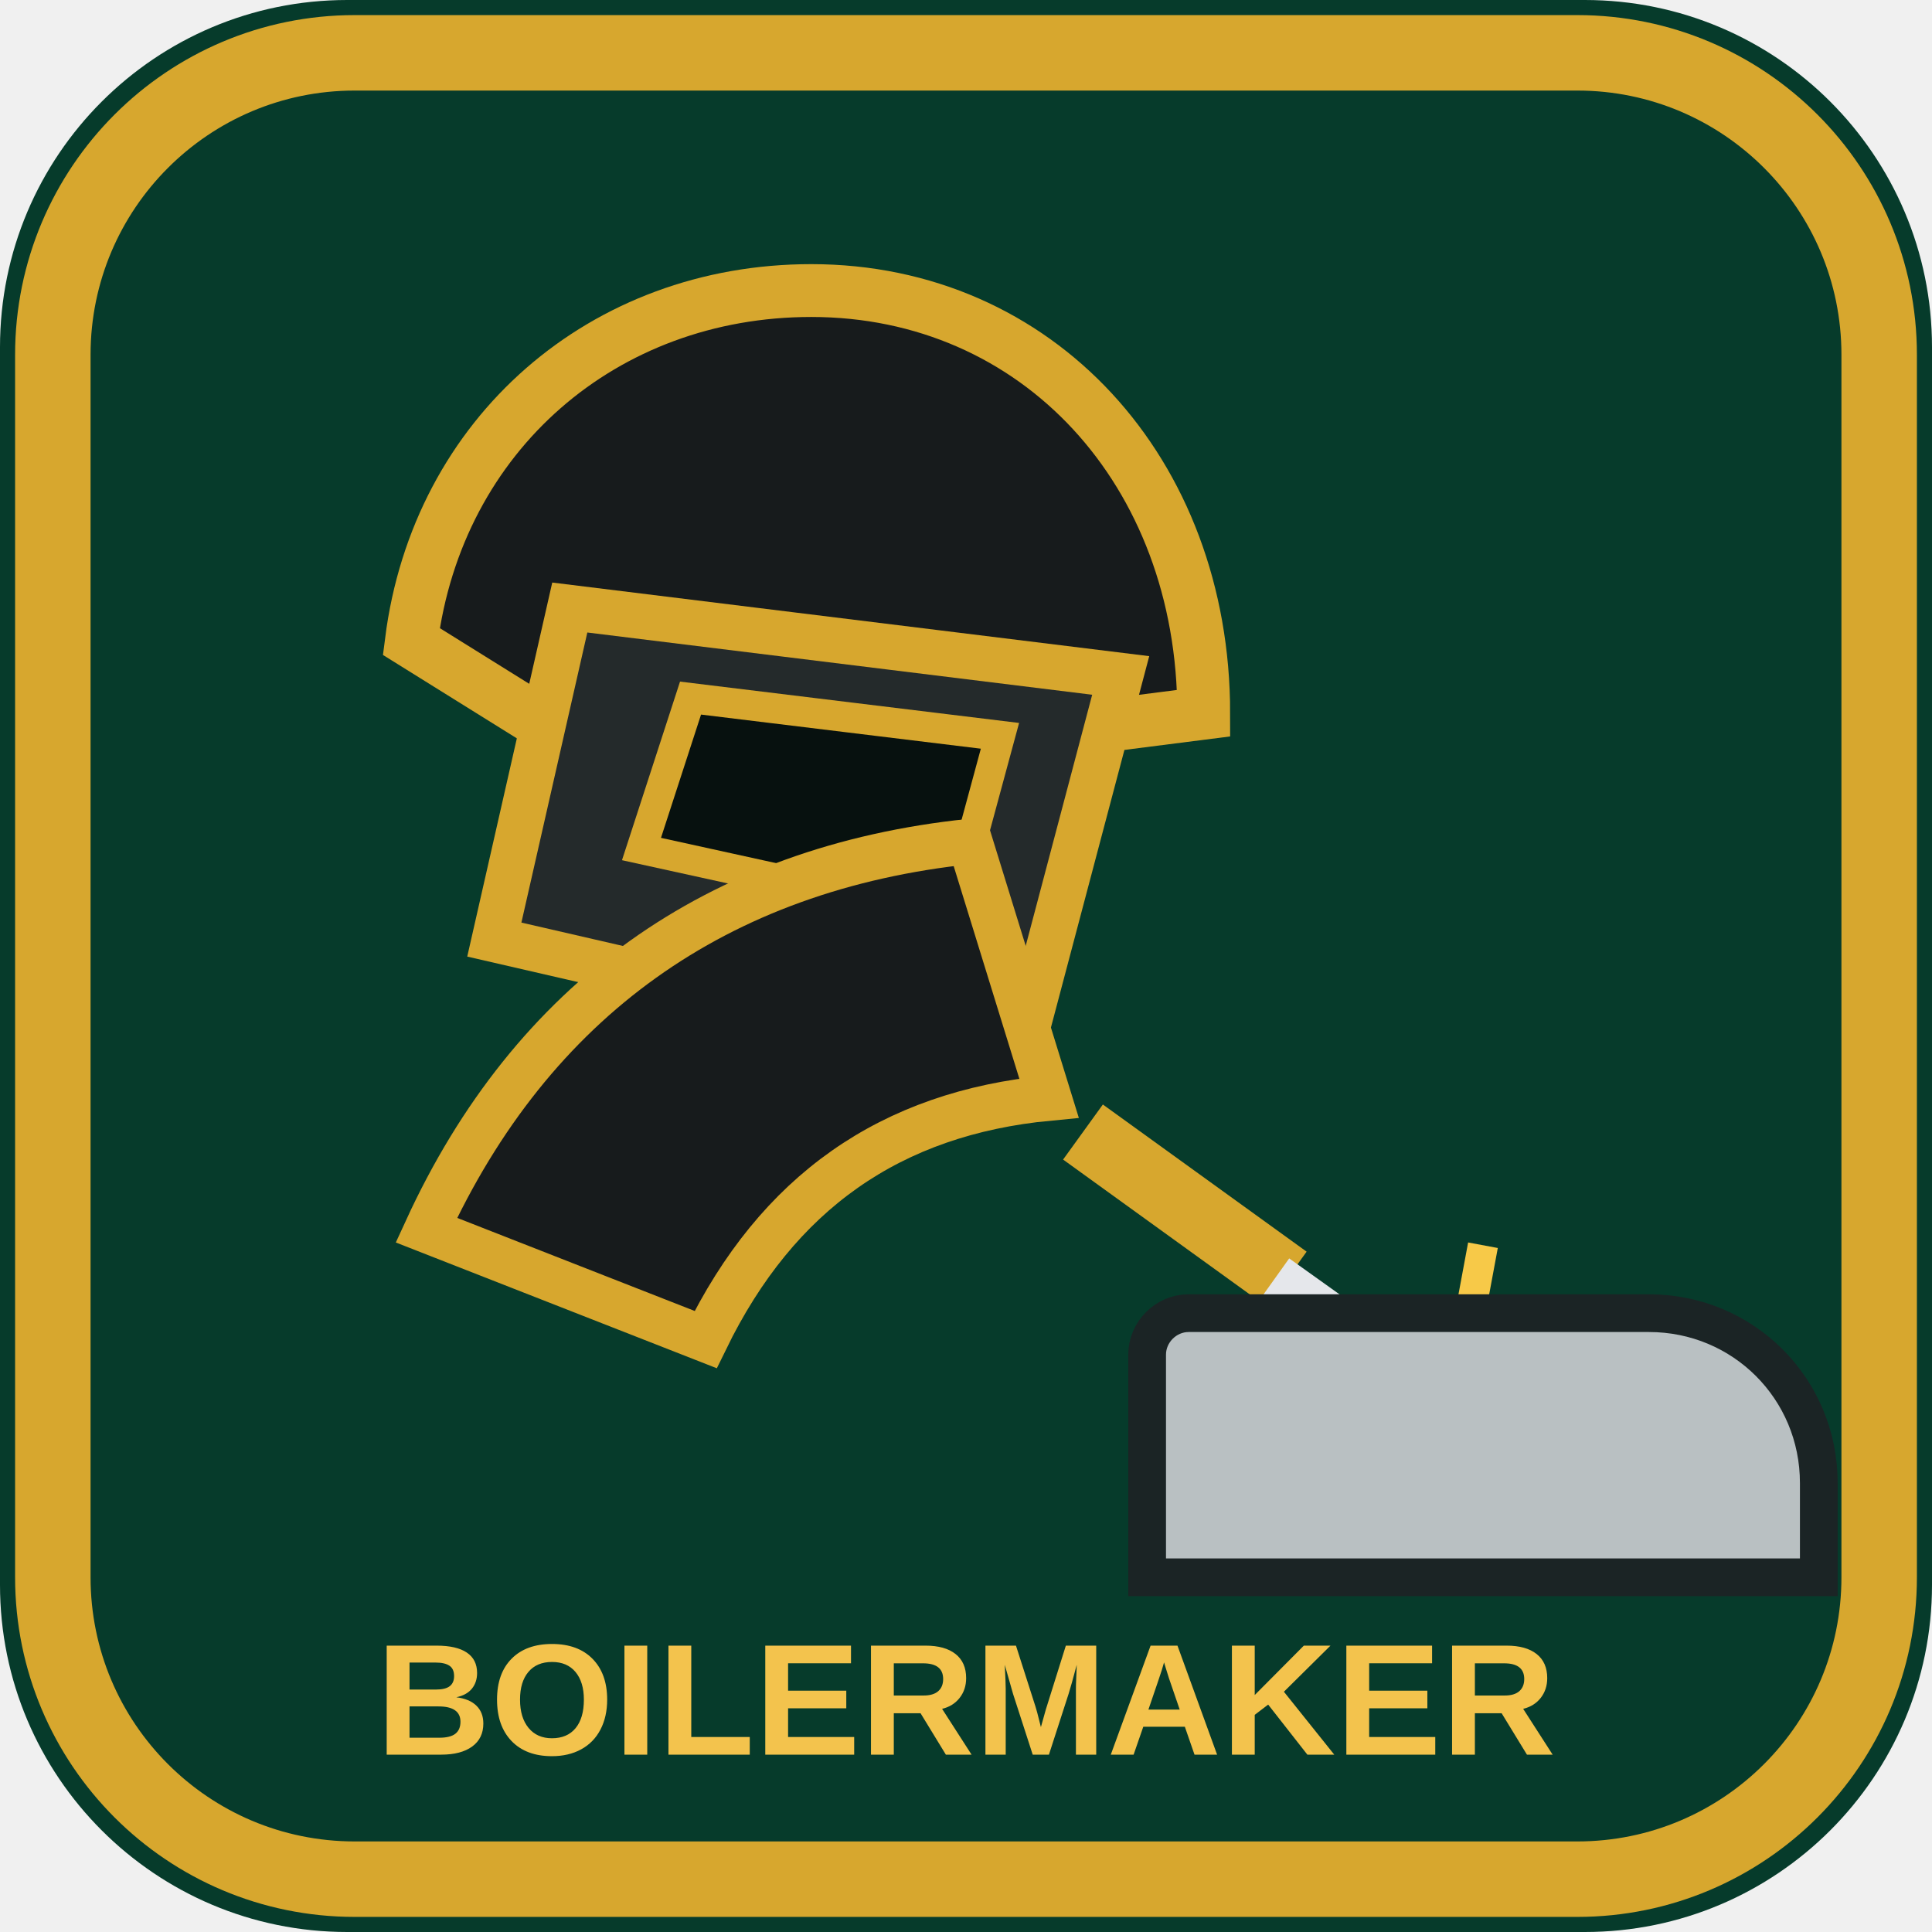
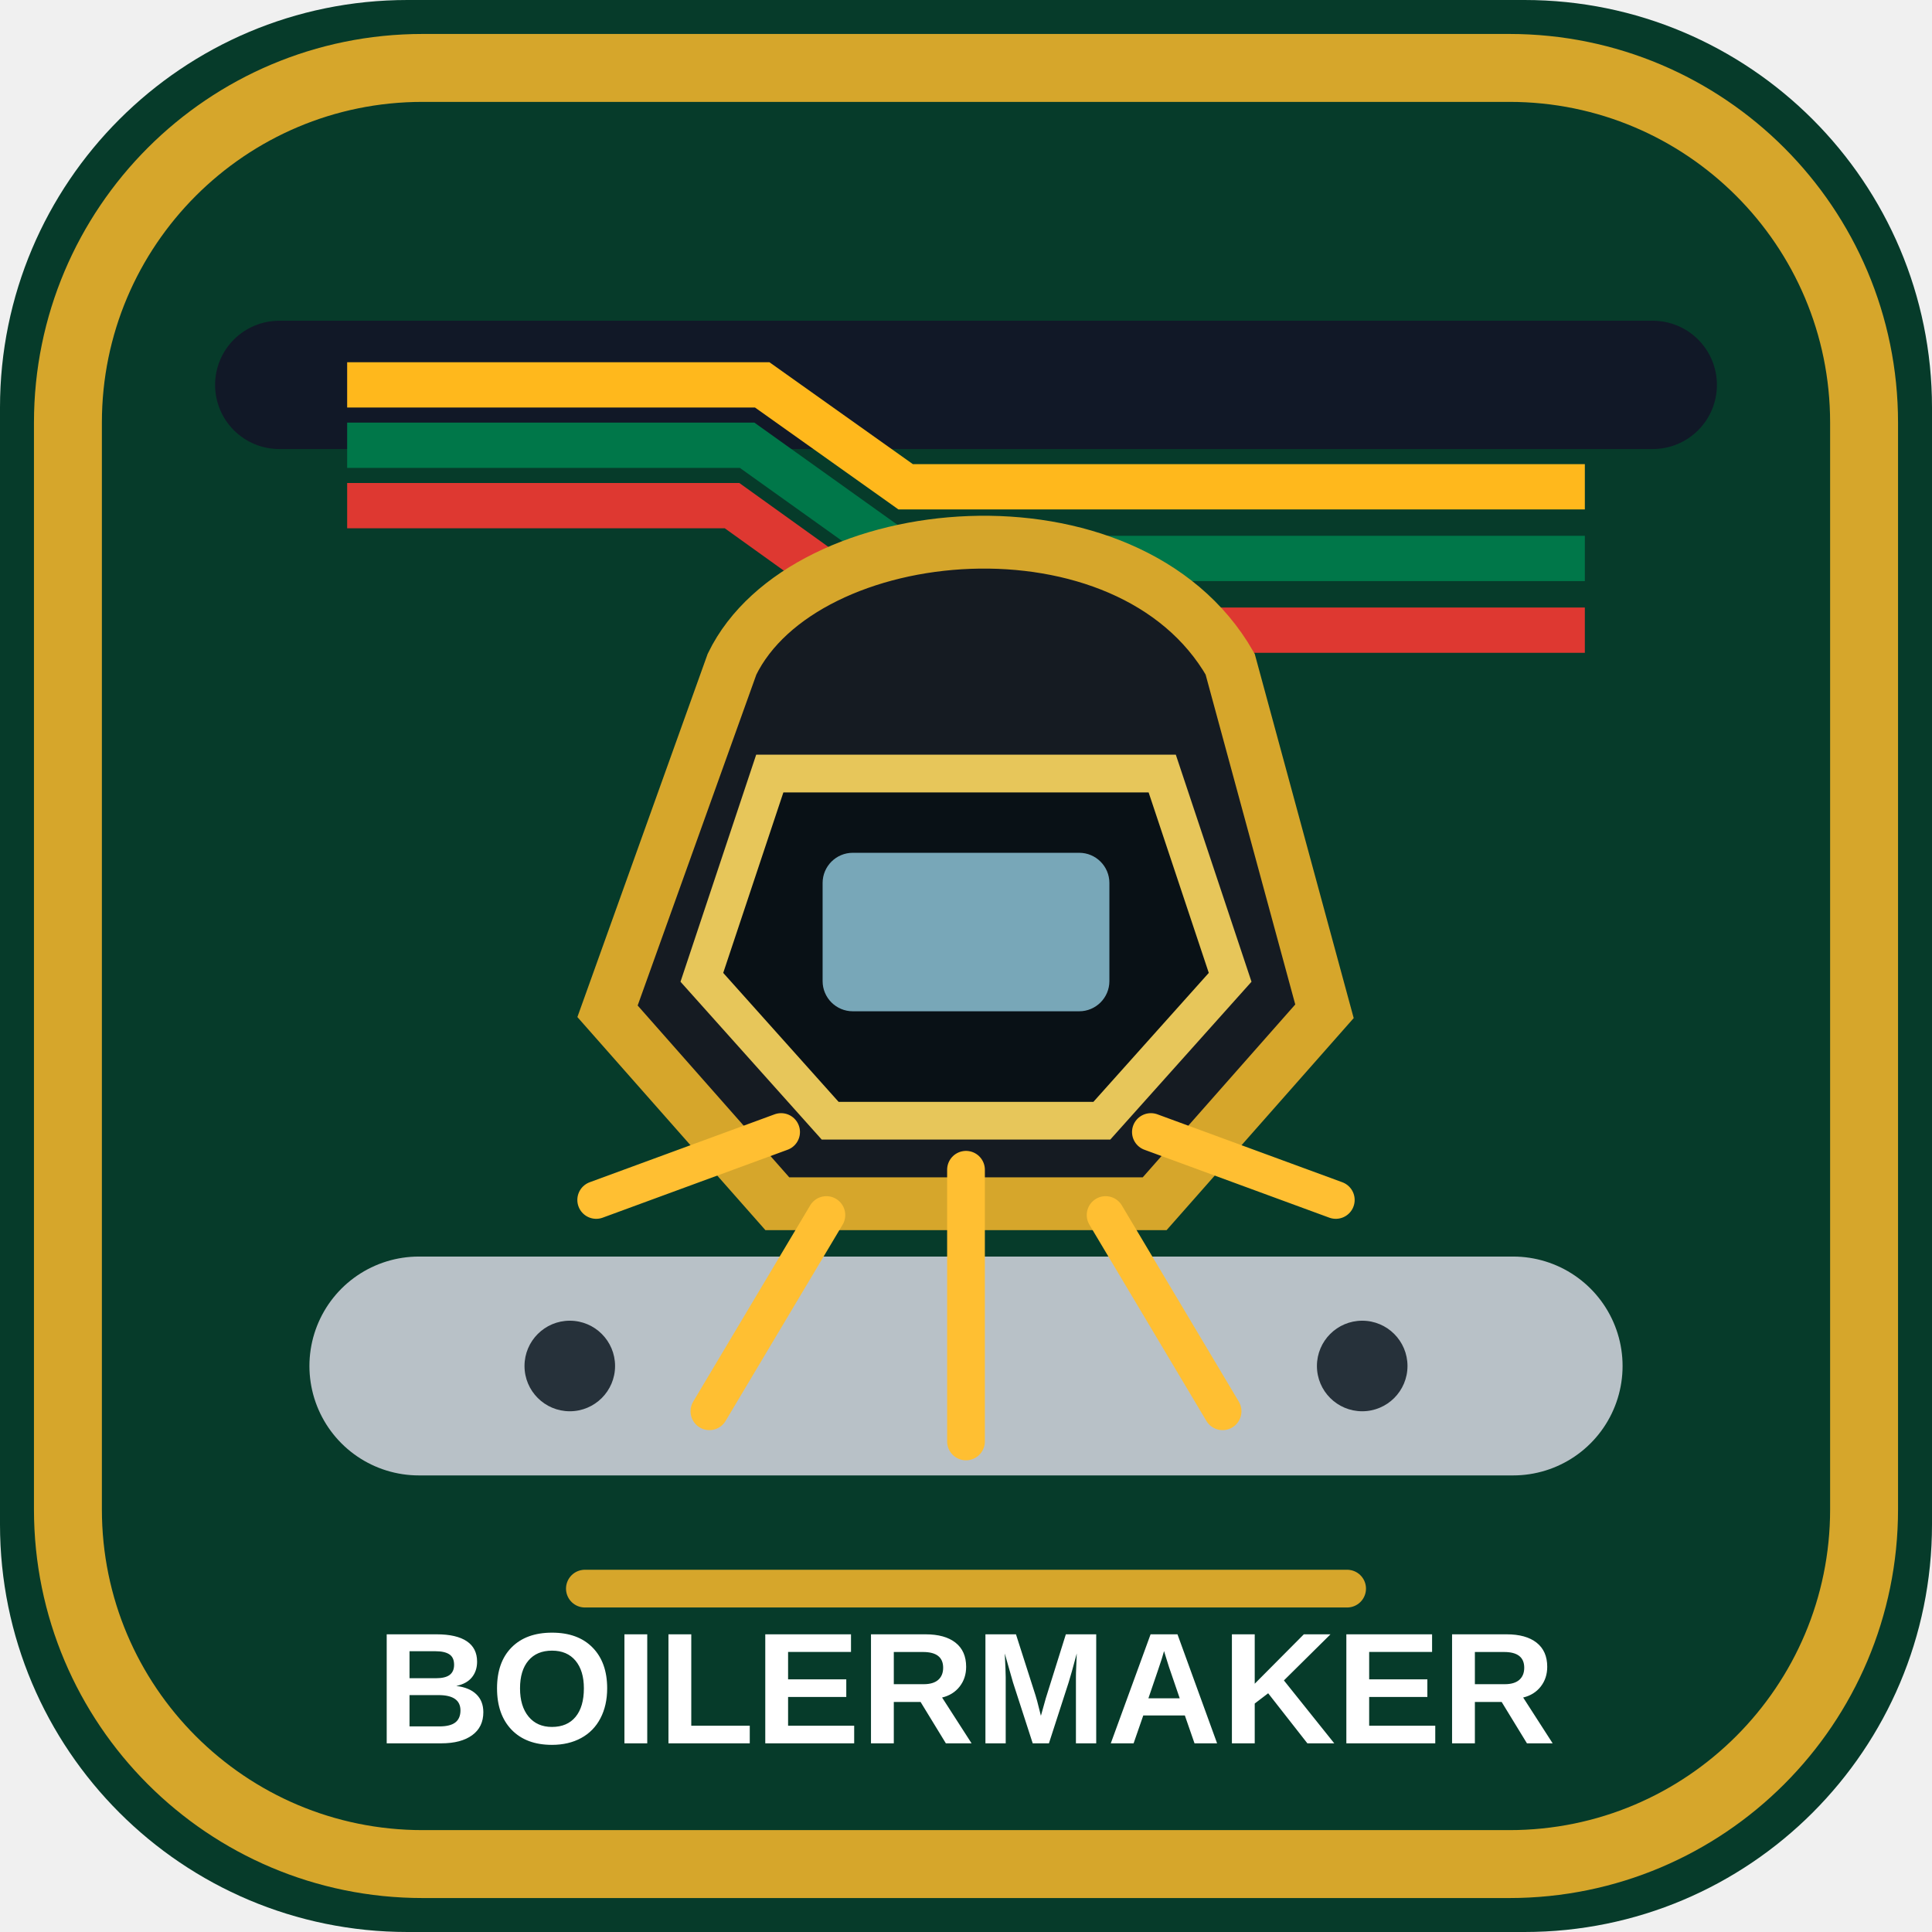
- <svg xmlns="http://www.w3.org/2000/svg" viewBox="0 0 512 512">
-   <rect width="512" height="512" rx="92" fill="#063b2b" />
-   <rect x="14" y="14" width="484" height="484" rx="80" fill="none" stroke="#d7a72e" stroke-width="20" />
-   <path d="M319 189c0-64-44-112-104-112-55 0-99 38-106 93l61 38 149-19z" fill="#171b1c" stroke="#d7a72e" stroke-width="14" />
-   <path d="M151 161l146 18-27 102-139-32z" fill="#242a2b" stroke="#d7a72e" stroke-width="12" />
-   <path d="M183 185l82 10-13 48-82-18z" fill="#07110f" stroke="#d7a72e" stroke-width="8" />
-   <path d="M278 291c-42 4-72 25-91 64l-74-29c28-61 77-96 144-103z" fill="#171b1c" stroke="#d7a72e" stroke-width="12" />
-   <path d="M287 300l54 39" stroke="#d7a72e" stroke-width="18" />
-   <path d="M337 340l49 35" stroke="#e5e7eb" stroke-width="16" />
-   <g stroke="#f7c948" stroke-width="8">
-     <path d="M391 374l38-24" />
-     <path d="M393 377l45 3" />
-     <path d="M390 381l31 31" />
-     <path d="M385 373l8-43" />
-   </g>
-   <path d="M315 348h122c25 0 45 20 45 45v25H304v-59c0-6 5-11 11-11z" fill="#b9c0c2" stroke="#1b2425" stroke-width="10" />
-   <text x="256" y="465" text-anchor="middle" font-family="Arial,sans-serif" font-size="42" font-weight="900" fill="#f3c34d">BOILERMAKER</text>
+ <svg xmlns="http://www.w3.org/2000/svg" viewBox="0 0 512 512" role="img" aria-labelledby="title desc">
+   <rect width="512" height="512" rx="108" fill="#063b2a" />
+   <rect x="18" y="18" width="476" height="476" rx="94" fill="none" stroke="#d6a62b" stroke-width="18" />
+   <path d="M74 102h364" stroke="#111827" stroke-width="34" stroke-linecap="round" />
+   <path d="M92 102h110l38 27h180" stroke="#ffb81c" stroke-width="12" fill="none" />
+   <path d="M92 118h106l42 30h180" stroke="#007749" stroke-width="12" fill="none" />
+   <path d="M92 134h102l46 33h180" stroke="#de3831" stroke-width="12" fill="none" />
+   <path d="M194 176c19-39 105-47 132 0l25 92-45 51H206l-45-51z" fill="#151b22" stroke="#d6a62b" stroke-width="14" />
+   <path d="M204 205h104l18 54-34 38h-72l-34-38z" fill="#091116" stroke="#e7c65a" stroke-width="10" />
+   <rect x="218" y="226" width="76" height="42" rx="8" fill="#78a7b8" />
+   <path d="M111 362h290" stroke="#b8c1c7" stroke-width="58" stroke-linecap="round" />
+   <circle cx="151" cy="362" r="12" fill="#26313a" />
+   <circle cx="361" cy="362" r="12" fill="#26313a" />
+   <path d="M256 310v72M219 322l-31 52M293 322l31 52M207 300l-49 18M305 300l49 18" stroke="#ffbf32" stroke-width="10" stroke-linecap="round" />
+   <path d="M155 421h202" stroke="#d6a62b" stroke-width="10" stroke-linecap="round" />
+   <text x="256" y="462" text-anchor="middle" font-family="Arial,sans-serif" font-size="42" font-weight="800" fill="#fff">BOILERMAKER</text>
</svg>
